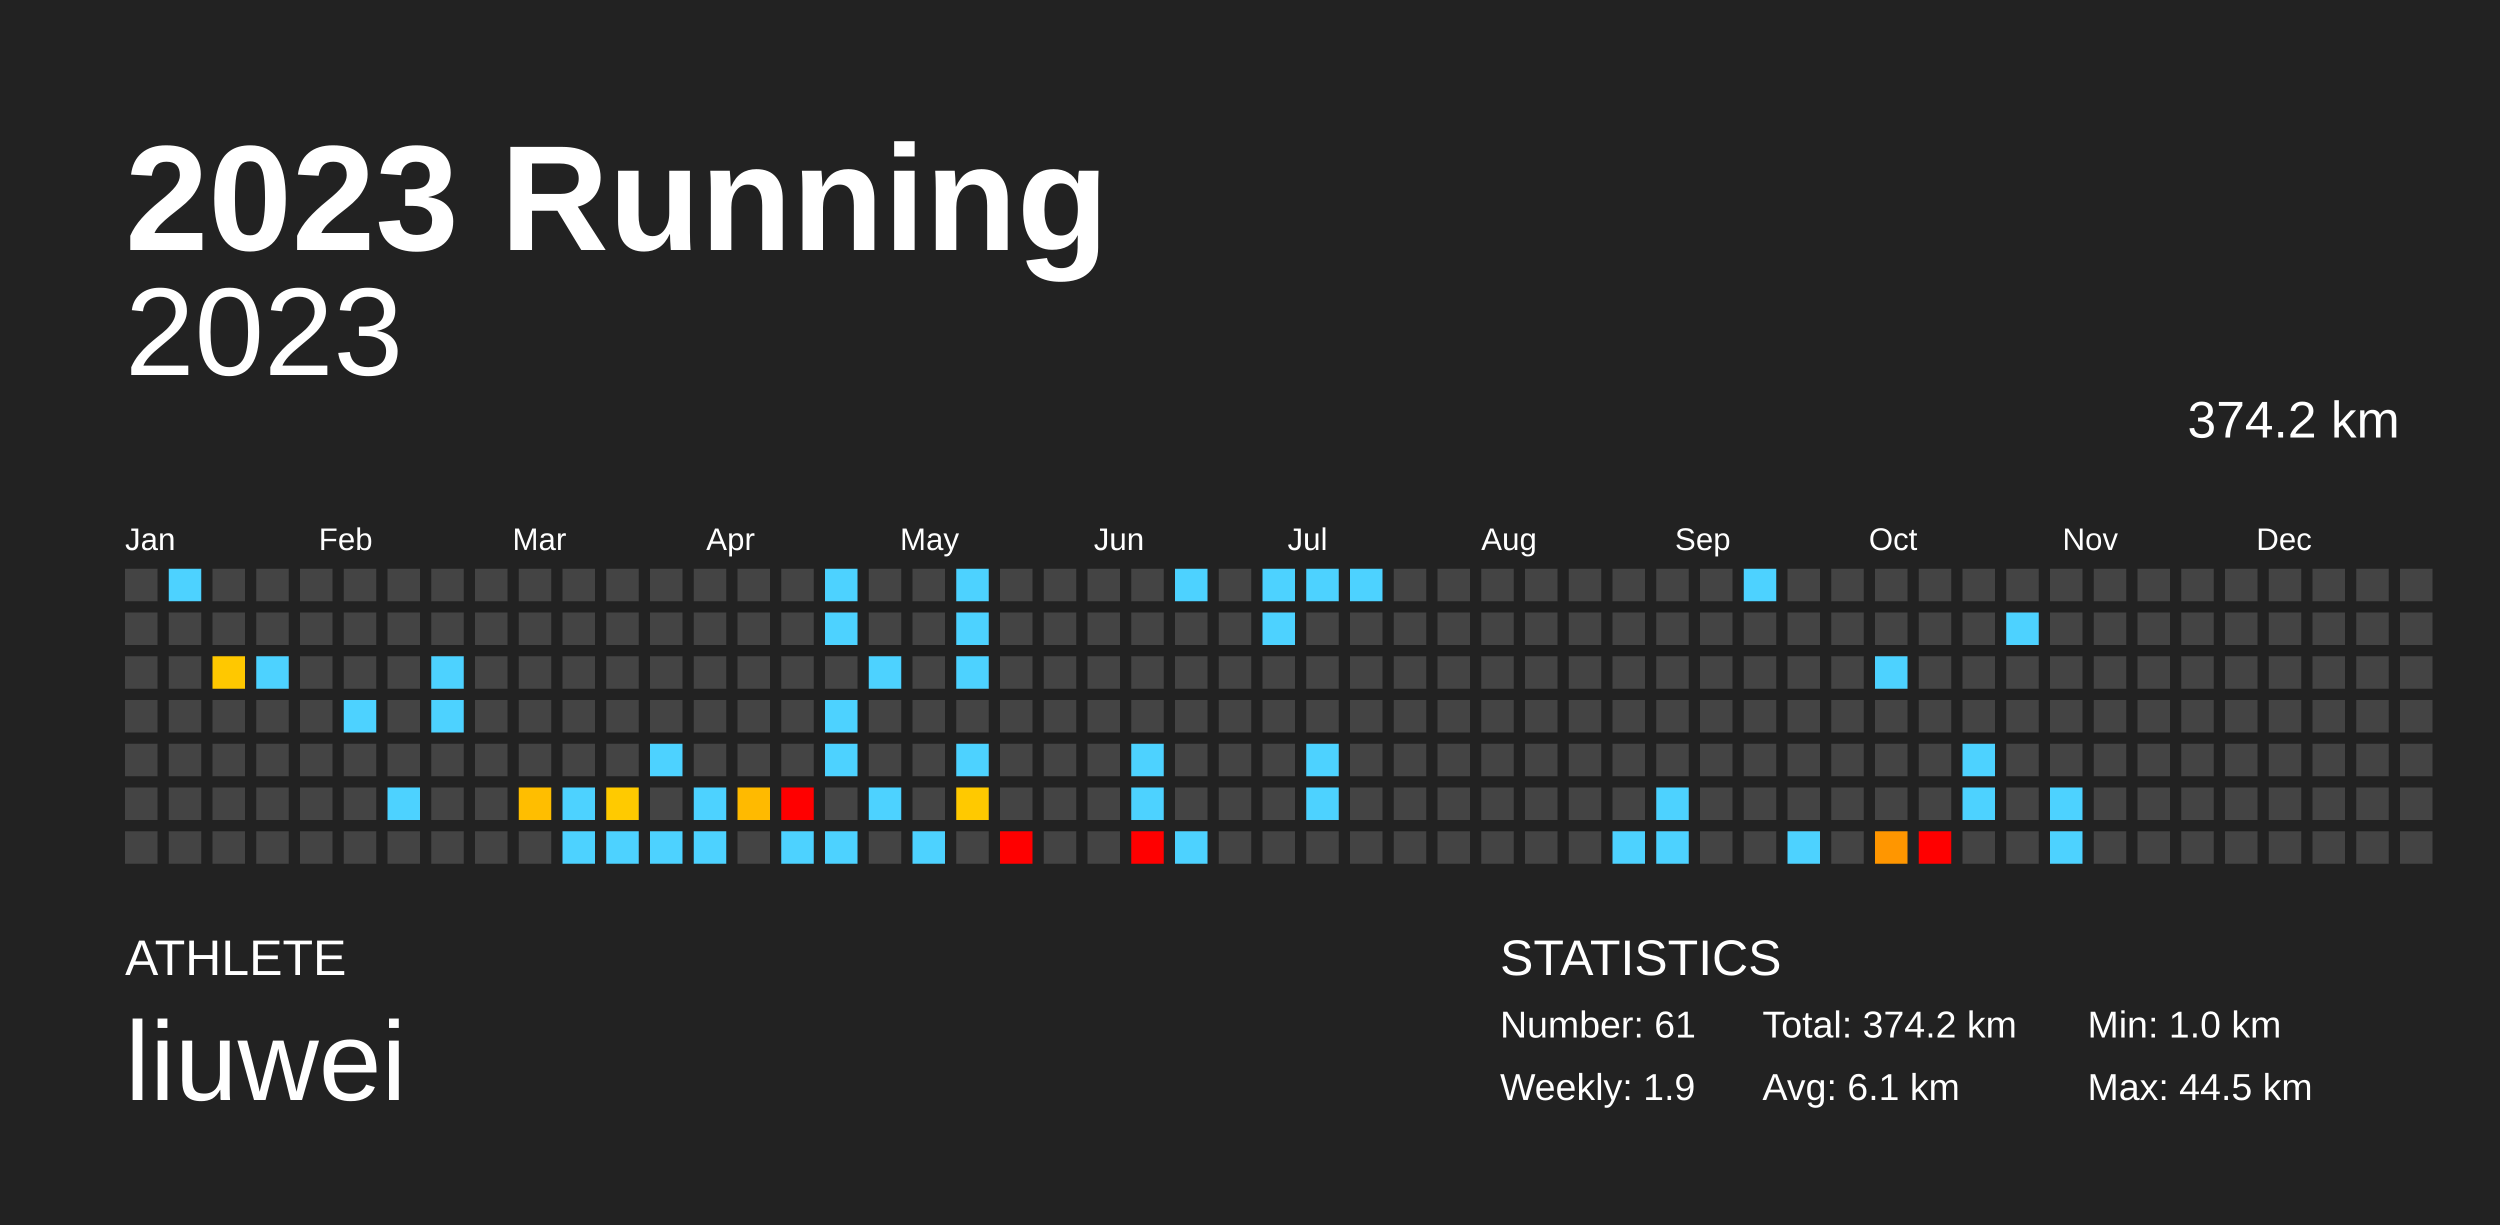
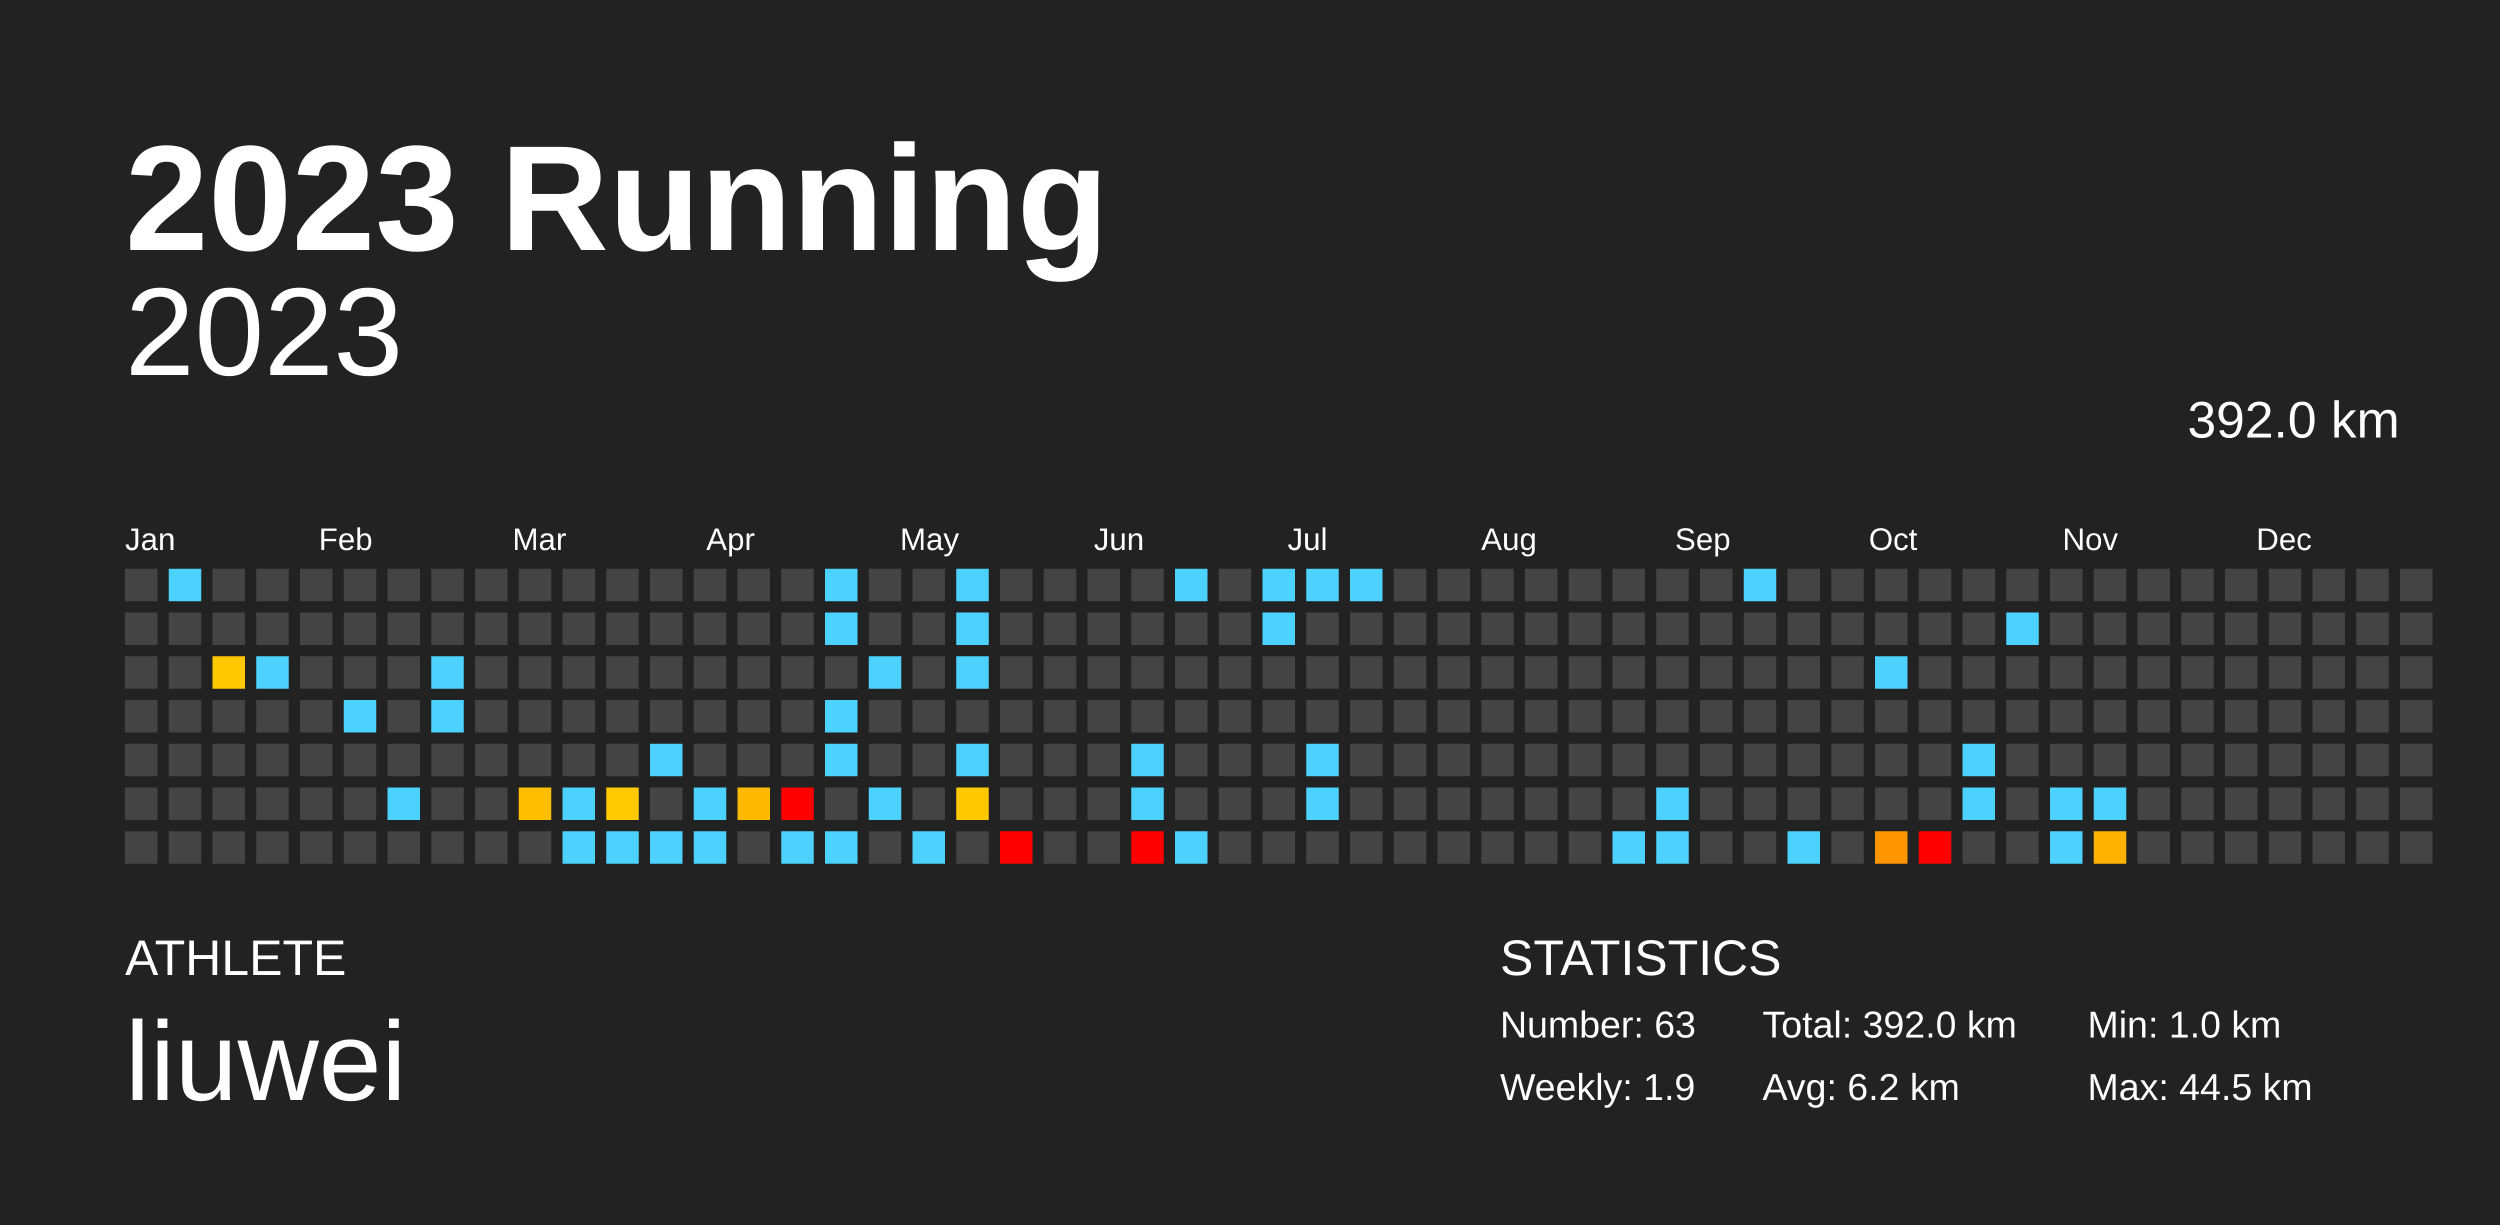
<svg xmlns="http://www.w3.org/2000/svg" baseProfile="full" height="98mm" version="1.1" viewBox="0,0,200,98" width="200mm">
  <defs />
  <rect fill="#222222" height="98" width="200" x="0" y="0" />
  <text fill="#FFFFFF" style="font-size:12px; font-family:Arial; font-weight:bold;" x="10" y="20">2023 Running</text>
  <text fill="#FFFFFF" style="font-size:4px; font-family:Arial" x="10" y="78">ATHLETE</text>
  <text fill="#FFFFFF" style="font-size:9px; font-family:Arial" x="10" y="88">liuwei</text>
  <text fill="#FFFFFF" style="font-size:4px; font-family:Arial" x="120" y="78">STATISTICS</text>
-   <text fill="#FFFFFF" style="font-size:3px; font-family:Arial" x="120" y="83">Number: 61</text>
+   <text fill="#FFFFFF" style="font-size:3px; font-family:Arial" x="120" y="83">Number: 63</text>
  <text fill="#FFFFFF" style="font-size:3px; font-family:Arial" x="120" y="88">Weekly: 1.9</text>
-   <text fill="#FFFFFF" style="font-size:3px; font-family:Arial" x="141" y="83">Total: 374.2 km</text>
-   <text fill="#FFFFFF" style="font-size:3px; font-family:Arial" x="141" y="88">Avg: 6.1 km</text>
+   <text fill="#FFFFFF" style="font-size:3px; font-family:Arial" x="141" y="83">Total: 392.0 km</text>
+   <text fill="#FFFFFF" style="font-size:3px; font-family:Arial" x="141" y="88">Avg: 6.2 km</text>
  <text fill="#FFFFFF" style="font-size:3px; font-family:Arial" x="167" y="83">Min: 1.0 km</text>
  <text fill="#FFFFFF" style="font-size:3px; font-family:Arial" x="167" y="88">Max: 44.5 km</text>
  <text alignment-baseline="hanging" fill="#FFFFFF" style="font-size:10.0px; font-family:Arial;" x="10" y="30">2023</text>
-   <text alignment-baseline="hanging" fill="#FFFFFF" style="font-size:4.125px; font-family:Arial;" x="175" y="35">374.2 km</text>
+   <text alignment-baseline="hanging" fill="#FFFFFF" style="font-size:4.125px; font-family:Arial;" x="175" y="35">392.0 km</text>
  <text fill="#FFFFFF" style="font-size:2.5px; font-family:Arial" x="10.0" y="44">Jan</text>
  <text fill="#FFFFFF" style="font-size:2.5px; font-family:Arial" x="25.5" y="44">Feb</text>
  <text fill="#FFFFFF" style="font-size:2.5px; font-family:Arial" x="41.0" y="44">Mar</text>
  <text fill="#FFFFFF" style="font-size:2.5px; font-family:Arial" x="56.5" y="44">Apr</text>
  <text fill="#FFFFFF" style="font-size:2.5px; font-family:Arial" x="72.0" y="44">May</text>
  <text fill="#FFFFFF" style="font-size:2.5px; font-family:Arial" x="87.5" y="44">Jun</text>
  <text fill="#FFFFFF" style="font-size:2.5px; font-family:Arial" x="103.0" y="44">Jul</text>
  <text fill="#FFFFFF" style="font-size:2.5px; font-family:Arial" x="118.5" y="44">Aug</text>
  <text fill="#FFFFFF" style="font-size:2.5px; font-family:Arial" x="134.0" y="44">Sep</text>
  <text fill="#FFFFFF" style="font-size:2.5px; font-family:Arial" x="149.5" y="44">Oct</text>
  <text fill="#FFFFFF" style="font-size:2.5px; font-family:Arial" x="165.0" y="44">Nov</text>
  <text fill="#FFFFFF" style="font-size:2.5px; font-family:Arial" x="180.5" y="44">Dec</text>
  <rect fill="#444444" height="2.6" width="2.6" x="10.0" y="45.5" />
  <rect fill="#444444" height="2.6" width="2.6" x="10.0" y="49.0" />
  <rect fill="#444444" height="2.6" width="2.6" x="10.0" y="52.5" />
  <rect fill="#444444" height="2.6" width="2.6" x="10.0" y="56.0" />
  <rect fill="#444444" height="2.6" width="2.6" x="10.0" y="59.5" />
  <rect fill="#444444" height="2.6" width="2.6" x="10.0" y="63.0" />
  <rect fill="#444444" height="2.6" width="2.6" x="10.0" y="66.5" />
  <rect fill="#4dd2ff" height="2.6" width="2.6" x="13.5" y="45.5" />
  <rect fill="#444444" height="2.6" width="2.6" x="13.5" y="49.0" />
  <rect fill="#444444" height="2.6" width="2.6" x="13.5" y="52.5" />
  <rect fill="#444444" height="2.6" width="2.6" x="13.5" y="56.0" />
  <rect fill="#444444" height="2.6" width="2.6" x="13.5" y="59.5" />
  <rect fill="#444444" height="2.6" width="2.6" x="13.5" y="63.0" />
  <rect fill="#444444" height="2.6" width="2.6" x="13.5" y="66.5" />
  <rect fill="#444444" height="2.6" width="2.6" x="17.0" y="45.5" />
  <rect fill="#444444" height="2.6" width="2.6" x="17.0" y="49.0" />
  <rect fill="#ffc800" height="2.6" width="2.6" x="17.0" y="52.5" />
  <rect fill="#444444" height="2.6" width="2.6" x="17.0" y="56.0" />
  <rect fill="#444444" height="2.6" width="2.6" x="17.0" y="59.5" />
  <rect fill="#444444" height="2.6" width="2.6" x="17.0" y="63.0" />
  <rect fill="#444444" height="2.6" width="2.6" x="17.0" y="66.5" />
  <rect fill="#444444" height="2.6" width="2.6" x="20.5" y="45.5" />
  <rect fill="#444444" height="2.6" width="2.6" x="20.5" y="49.0" />
  <rect fill="#4dd2ff" height="2.6" width="2.6" x="20.5" y="52.5" />
  <rect fill="#444444" height="2.6" width="2.6" x="20.5" y="56.0" />
  <rect fill="#444444" height="2.6" width="2.6" x="20.5" y="59.5" />
  <rect fill="#444444" height="2.6" width="2.6" x="20.5" y="63.0" />
  <rect fill="#444444" height="2.6" width="2.6" x="20.5" y="66.5" />
  <rect fill="#444444" height="2.6" width="2.6" x="24.0" y="45.5" />
  <rect fill="#444444" height="2.6" width="2.6" x="24.0" y="49.0" />
  <rect fill="#444444" height="2.6" width="2.6" x="24.0" y="52.5" />
  <rect fill="#444444" height="2.6" width="2.6" x="24.0" y="56.0" />
  <rect fill="#444444" height="2.6" width="2.6" x="24.0" y="59.5" />
  <rect fill="#444444" height="2.6" width="2.6" x="24.0" y="63.0" />
  <rect fill="#444444" height="2.6" width="2.6" x="24.0" y="66.5" />
  <rect fill="#444444" height="2.6" width="2.6" x="27.5" y="45.5" />
  <rect fill="#444444" height="2.6" width="2.6" x="27.5" y="49.0" />
  <rect fill="#444444" height="2.6" width="2.6" x="27.5" y="52.5" />
  <rect fill="#4dd2ff" height="2.6" width="2.6" x="27.5" y="56.0" />
  <rect fill="#444444" height="2.6" width="2.6" x="27.5" y="59.5" />
  <rect fill="#444444" height="2.6" width="2.6" x="27.5" y="63.0" />
  <rect fill="#444444" height="2.6" width="2.6" x="27.5" y="66.5" />
  <rect fill="#444444" height="2.6" width="2.6" x="31.0" y="45.5" />
  <rect fill="#444444" height="2.6" width="2.6" x="31.0" y="49.0" />
  <rect fill="#444444" height="2.6" width="2.6" x="31.0" y="52.5" />
  <rect fill="#444444" height="2.6" width="2.6" x="31.0" y="56.0" />
  <rect fill="#444444" height="2.6" width="2.6" x="31.0" y="59.5" />
  <rect fill="#4dd2ff" height="2.6" width="2.6" x="31.0" y="63.0" />
  <rect fill="#444444" height="2.6" width="2.6" x="31.0" y="66.5" />
  <rect fill="#444444" height="2.6" width="2.6" x="34.5" y="45.5" />
  <rect fill="#444444" height="2.6" width="2.6" x="34.5" y="49.0" />
  <rect fill="#4dd2ff" height="2.6" width="2.6" x="34.5" y="52.5" />
  <rect fill="#4dd2ff" height="2.6" width="2.6" x="34.5" y="56.0" />
  <rect fill="#444444" height="2.6" width="2.6" x="34.5" y="59.5" />
  <rect fill="#444444" height="2.6" width="2.6" x="34.5" y="63.0" />
  <rect fill="#444444" height="2.6" width="2.6" x="34.5" y="66.5" />
  <rect fill="#444444" height="2.6" width="2.6" x="38.0" y="45.5" />
  <rect fill="#444444" height="2.6" width="2.6" x="38.0" y="49.0" />
  <rect fill="#444444" height="2.6" width="2.6" x="38.0" y="52.5" />
  <rect fill="#444444" height="2.6" width="2.6" x="38.0" y="56.0" />
  <rect fill="#444444" height="2.6" width="2.6" x="38.0" y="59.5" />
  <rect fill="#444444" height="2.6" width="2.6" x="38.0" y="63.0" />
  <rect fill="#444444" height="2.6" width="2.6" x="38.0" y="66.5" />
  <rect fill="#444444" height="2.6" width="2.6" x="41.5" y="45.5" />
  <rect fill="#444444" height="2.6" width="2.6" x="41.5" y="49.0" />
  <rect fill="#444444" height="2.6" width="2.6" x="41.5" y="52.5" />
  <rect fill="#444444" height="2.6" width="2.6" x="41.5" y="56.0" />
  <rect fill="#444444" height="2.6" width="2.6" x="41.5" y="59.5" />
  <rect fill="#ffbe00" height="2.6" width="2.6" x="41.5" y="63.0" />
  <rect fill="#444444" height="2.6" width="2.6" x="41.5" y="66.5" />
  <rect fill="#444444" height="2.6" width="2.6" x="45.0" y="45.5" />
  <rect fill="#444444" height="2.6" width="2.6" x="45.0" y="49.0" />
  <rect fill="#444444" height="2.6" width="2.6" x="45.0" y="52.5" />
  <rect fill="#444444" height="2.6" width="2.6" x="45.0" y="56.0" />
  <rect fill="#444444" height="2.6" width="2.6" x="45.0" y="59.5" />
  <rect fill="#4dd2ff" height="2.6" width="2.6" x="45.0" y="63.0" />
  <rect fill="#4dd2ff" height="2.6" width="2.6" x="45.0" y="66.5" />
  <rect fill="#444444" height="2.6" width="2.6" x="48.5" y="45.5" />
  <rect fill="#444444" height="2.6" width="2.6" x="48.5" y="49.0" />
  <rect fill="#444444" height="2.6" width="2.6" x="48.5" y="52.5" />
  <rect fill="#444444" height="2.6" width="2.6" x="48.5" y="56.0" />
  <rect fill="#444444" height="2.6" width="2.6" x="48.5" y="59.5" />
  <rect fill="#ffca00" height="2.6" width="2.6" x="48.5" y="63.0" />
  <rect fill="#4dd2ff" height="2.6" width="2.6" x="48.5" y="66.5" />
  <rect fill="#444444" height="2.6" width="2.6" x="52.0" y="45.5" />
  <rect fill="#444444" height="2.6" width="2.6" x="52.0" y="49.0" />
  <rect fill="#444444" height="2.6" width="2.6" x="52.0" y="52.5" />
  <rect fill="#444444" height="2.6" width="2.6" x="52.0" y="56.0" />
  <rect fill="#4dd2ff" height="2.6" width="2.6" x="52.0" y="59.5" />
  <rect fill="#444444" height="2.6" width="2.6" x="52.0" y="63.0" />
  <rect fill="#4dd2ff" height="2.6" width="2.6" x="52.0" y="66.5" />
  <rect fill="#444444" height="2.6" width="2.6" x="55.5" y="45.5" />
  <rect fill="#444444" height="2.6" width="2.6" x="55.5" y="49.0" />
  <rect fill="#444444" height="2.6" width="2.6" x="55.5" y="52.5" />
  <rect fill="#444444" height="2.6" width="2.6" x="55.5" y="56.0" />
  <rect fill="#444444" height="2.6" width="2.6" x="55.5" y="59.5" />
  <rect fill="#4dd2ff" height="2.6" width="2.6" x="55.5" y="63.0" />
  <rect fill="#4dd2ff" height="2.6" width="2.6" x="55.5" y="66.5" />
  <rect fill="#444444" height="2.6" width="2.6" x="59.0" y="45.5" />
  <rect fill="#444444" height="2.6" width="2.6" x="59.0" y="49.0" />
  <rect fill="#444444" height="2.6" width="2.6" x="59.0" y="52.5" />
  <rect fill="#444444" height="2.6" width="2.6" x="59.0" y="56.0" />
  <rect fill="#444444" height="2.6" width="2.6" x="59.0" y="59.5" />
  <rect fill="#ffba00" height="2.6" width="2.6" x="59.0" y="63.0" />
  <rect fill="#444444" height="2.6" width="2.6" x="59.0" y="66.5" />
  <rect fill="#444444" height="2.6" width="2.6" x="62.5" y="45.5" />
  <rect fill="#444444" height="2.6" width="2.6" x="62.5" y="49.0" />
  <rect fill="#444444" height="2.6" width="2.6" x="62.5" y="52.5" />
  <rect fill="#444444" height="2.6" width="2.6" x="62.5" y="56.0" />
  <rect fill="#444444" height="2.6" width="2.6" x="62.5" y="59.5" />
  <rect fill="red" height="2.6" width="2.6" x="62.5" y="63.0" />
  <rect fill="#4dd2ff" height="2.6" width="2.6" x="62.5" y="66.5" />
  <rect fill="#4dd2ff" height="2.6" width="2.6" x="66.0" y="45.5" />
  <rect fill="#4dd2ff" height="2.6" width="2.6" x="66.0" y="49.0" />
  <rect fill="#444444" height="2.6" width="2.6" x="66.0" y="52.5" />
  <rect fill="#4dd2ff" height="2.6" width="2.6" x="66.0" y="56.0" />
  <rect fill="#4dd2ff" height="2.6" width="2.6" x="66.0" y="59.5" />
  <rect fill="#444444" height="2.6" width="2.6" x="66.0" y="63.0" />
  <rect fill="#4dd2ff" height="2.6" width="2.6" x="66.0" y="66.5" />
  <rect fill="#444444" height="2.6" width="2.6" x="69.5" y="45.5" />
  <rect fill="#444444" height="2.6" width="2.6" x="69.5" y="49.0" />
  <rect fill="#4dd2ff" height="2.6" width="2.6" x="69.5" y="52.5" />
  <rect fill="#444444" height="2.6" width="2.6" x="69.5" y="56.0" />
  <rect fill="#444444" height="2.6" width="2.6" x="69.5" y="59.5" />
  <rect fill="#4dd2ff" height="2.6" width="2.6" x="69.5" y="63.0" />
  <rect fill="#444444" height="2.6" width="2.6" x="69.5" y="66.5" />
  <rect fill="#444444" height="2.6" width="2.6" x="73.0" y="45.5" />
  <rect fill="#444444" height="2.6" width="2.6" x="73.0" y="49.0" />
  <rect fill="#444444" height="2.6" width="2.6" x="73.0" y="52.5" />
  <rect fill="#444444" height="2.6" width="2.6" x="73.0" y="56.0" />
  <rect fill="#444444" height="2.6" width="2.6" x="73.0" y="59.5" />
  <rect fill="#444444" height="2.6" width="2.6" x="73.0" y="63.0" />
  <rect fill="#4dd2ff" height="2.6" width="2.6" x="73.0" y="66.5" />
  <rect fill="#4dd2ff" height="2.6" width="2.6" x="76.5" y="45.5" />
  <rect fill="#4dd2ff" height="2.6" width="2.6" x="76.5" y="49.0" />
  <rect fill="#4dd2ff" height="2.6" width="2.6" x="76.5" y="52.5" />
  <rect fill="#444444" height="2.6" width="2.6" x="76.5" y="56.0" />
  <rect fill="#4dd2ff" height="2.6" width="2.6" x="76.5" y="59.5" />
  <rect fill="#ffc900" height="2.6" width="2.6" x="76.5" y="63.0" />
  <rect fill="#444444" height="2.6" width="2.6" x="76.5" y="66.5" />
  <rect fill="#444444" height="2.6" width="2.6" x="80.0" y="45.5" />
  <rect fill="#444444" height="2.6" width="2.6" x="80.0" y="49.0" />
  <rect fill="#444444" height="2.6" width="2.6" x="80.0" y="52.5" />
  <rect fill="#444444" height="2.6" width="2.6" x="80.0" y="56.0" />
  <rect fill="#444444" height="2.6" width="2.6" x="80.0" y="59.5" />
  <rect fill="#444444" height="2.6" width="2.6" x="80.0" y="63.0" />
  <rect fill="red" height="2.6" width="2.6" x="80.0" y="66.5" />
  <rect fill="#444444" height="2.6" width="2.6" x="83.5" y="45.5" />
  <rect fill="#444444" height="2.6" width="2.6" x="83.5" y="49.0" />
  <rect fill="#444444" height="2.6" width="2.6" x="83.5" y="52.5" />
  <rect fill="#444444" height="2.6" width="2.6" x="83.5" y="56.0" />
  <rect fill="#444444" height="2.6" width="2.6" x="83.5" y="59.5" />
  <rect fill="#444444" height="2.6" width="2.6" x="83.5" y="63.0" />
  <rect fill="#444444" height="2.6" width="2.6" x="83.5" y="66.5" />
  <rect fill="#444444" height="2.6" width="2.6" x="87.0" y="45.5" />
  <rect fill="#444444" height="2.6" width="2.6" x="87.0" y="49.0" />
  <rect fill="#444444" height="2.6" width="2.6" x="87.0" y="52.5" />
  <rect fill="#444444" height="2.6" width="2.6" x="87.0" y="56.0" />
  <rect fill="#444444" height="2.6" width="2.6" x="87.0" y="59.5" />
  <rect fill="#444444" height="2.6" width="2.6" x="87.0" y="63.0" />
  <rect fill="#444444" height="2.6" width="2.6" x="87.0" y="66.5" />
  <rect fill="#444444" height="2.6" width="2.6" x="90.5" y="45.5" />
  <rect fill="#444444" height="2.6" width="2.6" x="90.5" y="49.0" />
  <rect fill="#444444" height="2.6" width="2.6" x="90.5" y="52.5" />
  <rect fill="#444444" height="2.6" width="2.6" x="90.5" y="56.0" />
  <rect fill="#4dd2ff" height="2.6" width="2.6" x="90.5" y="59.5" />
  <rect fill="#4dd2ff" height="2.6" width="2.6" x="90.5" y="63.0" />
  <rect fill="red" height="2.6" width="2.6" x="90.5" y="66.5" />
  <rect fill="#4dd2ff" height="2.6" width="2.6" x="94.0" y="45.5" />
  <rect fill="#444444" height="2.6" width="2.6" x="94.0" y="49.0" />
  <rect fill="#444444" height="2.6" width="2.6" x="94.0" y="52.5" />
  <rect fill="#444444" height="2.6" width="2.6" x="94.0" y="56.0" />
  <rect fill="#444444" height="2.6" width="2.6" x="94.0" y="59.5" />
  <rect fill="#444444" height="2.6" width="2.6" x="94.0" y="63.0" />
  <rect fill="#4dd2ff" height="2.6" width="2.6" x="94.0" y="66.5" />
  <rect fill="#444444" height="2.6" width="2.6" x="97.5" y="45.5" />
  <rect fill="#444444" height="2.6" width="2.6" x="97.5" y="49.0" />
  <rect fill="#444444" height="2.6" width="2.6" x="97.5" y="52.5" />
  <rect fill="#444444" height="2.6" width="2.6" x="97.5" y="56.0" />
  <rect fill="#444444" height="2.6" width="2.6" x="97.5" y="59.5" />
  <rect fill="#444444" height="2.6" width="2.6" x="97.5" y="63.0" />
  <rect fill="#444444" height="2.6" width="2.6" x="97.5" y="66.5" />
  <rect fill="#4dd2ff" height="2.6" width="2.6" x="101.0" y="45.5" />
  <rect fill="#4dd2ff" height="2.6" width="2.6" x="101.0" y="49.0" />
  <rect fill="#444444" height="2.6" width="2.6" x="101.0" y="52.5" />
  <rect fill="#444444" height="2.6" width="2.6" x="101.0" y="56.0" />
  <rect fill="#444444" height="2.6" width="2.6" x="101.0" y="59.5" />
  <rect fill="#444444" height="2.6" width="2.6" x="101.0" y="63.0" />
  <rect fill="#444444" height="2.6" width="2.6" x="101.0" y="66.5" />
  <rect fill="#4dd2ff" height="2.6" width="2.6" x="104.5" y="45.5" />
  <rect fill="#444444" height="2.6" width="2.6" x="104.5" y="49.0" />
  <rect fill="#444444" height="2.6" width="2.6" x="104.5" y="52.5" />
  <rect fill="#444444" height="2.6" width="2.6" x="104.5" y="56.0" />
  <rect fill="#4dd2ff" height="2.6" width="2.6" x="104.5" y="59.5" />
  <rect fill="#4dd2ff" height="2.6" width="2.6" x="104.5" y="63.0" />
  <rect fill="#444444" height="2.6" width="2.6" x="104.5" y="66.5" />
  <rect fill="#4dd2ff" height="2.6" width="2.6" x="108.0" y="45.5" />
  <rect fill="#444444" height="2.6" width="2.6" x="108.0" y="49.0" />
  <rect fill="#444444" height="2.6" width="2.6" x="108.0" y="52.5" />
  <rect fill="#444444" height="2.6" width="2.6" x="108.0" y="56.0" />
  <rect fill="#444444" height="2.6" width="2.6" x="108.0" y="59.5" />
  <rect fill="#444444" height="2.6" width="2.6" x="108.0" y="63.0" />
  <rect fill="#444444" height="2.6" width="2.6" x="108.0" y="66.5" />
  <rect fill="#444444" height="2.6" width="2.6" x="111.5" y="45.5" />
  <rect fill="#444444" height="2.6" width="2.6" x="111.5" y="49.0" />
  <rect fill="#444444" height="2.6" width="2.6" x="111.5" y="52.5" />
  <rect fill="#444444" height="2.6" width="2.6" x="111.5" y="56.0" />
  <rect fill="#444444" height="2.6" width="2.6" x="111.5" y="59.5" />
  <rect fill="#444444" height="2.6" width="2.6" x="111.5" y="63.0" />
  <rect fill="#444444" height="2.6" width="2.6" x="111.5" y="66.5" />
  <rect fill="#444444" height="2.6" width="2.6" x="115.0" y="45.5" />
  <rect fill="#444444" height="2.6" width="2.6" x="115.0" y="49.0" />
  <rect fill="#444444" height="2.6" width="2.6" x="115.0" y="52.5" />
  <rect fill="#444444" height="2.6" width="2.6" x="115.0" y="56.0" />
  <rect fill="#444444" height="2.6" width="2.6" x="115.0" y="59.5" />
  <rect fill="#444444" height="2.6" width="2.6" x="115.0" y="63.0" />
  <rect fill="#444444" height="2.6" width="2.6" x="115.0" y="66.5" />
  <rect fill="#444444" height="2.6" width="2.6" x="118.5" y="45.5" />
  <rect fill="#444444" height="2.6" width="2.6" x="118.5" y="49.0" />
  <rect fill="#444444" height="2.6" width="2.6" x="118.5" y="52.5" />
  <rect fill="#444444" height="2.6" width="2.6" x="118.5" y="56.0" />
  <rect fill="#444444" height="2.6" width="2.6" x="118.5" y="59.5" />
  <rect fill="#444444" height="2.6" width="2.6" x="118.5" y="63.0" />
  <rect fill="#444444" height="2.6" width="2.6" x="118.5" y="66.5" />
  <rect fill="#444444" height="2.6" width="2.6" x="122.0" y="45.5" />
  <rect fill="#444444" height="2.6" width="2.6" x="122.0" y="49.0" />
  <rect fill="#444444" height="2.6" width="2.6" x="122.0" y="52.5" />
  <rect fill="#444444" height="2.6" width="2.6" x="122.0" y="56.0" />
  <rect fill="#444444" height="2.6" width="2.6" x="122.0" y="59.5" />
  <rect fill="#444444" height="2.6" width="2.6" x="122.0" y="63.0" />
  <rect fill="#444444" height="2.6" width="2.6" x="122.0" y="66.5" />
  <rect fill="#444444" height="2.6" width="2.6" x="125.5" y="45.5" />
  <rect fill="#444444" height="2.6" width="2.6" x="125.5" y="49.0" />
  <rect fill="#444444" height="2.6" width="2.6" x="125.5" y="52.5" />
  <rect fill="#444444" height="2.6" width="2.6" x="125.5" y="56.0" />
  <rect fill="#444444" height="2.6" width="2.6" x="125.5" y="59.5" />
  <rect fill="#444444" height="2.6" width="2.6" x="125.5" y="63.0" />
  <rect fill="#444444" height="2.6" width="2.6" x="125.5" y="66.5" />
  <rect fill="#444444" height="2.6" width="2.6" x="129.0" y="45.5" />
  <rect fill="#444444" height="2.6" width="2.6" x="129.0" y="49.0" />
  <rect fill="#444444" height="2.6" width="2.6" x="129.0" y="52.5" />
  <rect fill="#444444" height="2.6" width="2.6" x="129.0" y="56.0" />
  <rect fill="#444444" height="2.6" width="2.6" x="129.0" y="59.5" />
  <rect fill="#444444" height="2.6" width="2.6" x="129.0" y="63.0" />
  <rect fill="#4dd2ff" height="2.6" width="2.6" x="129.0" y="66.5" />
  <rect fill="#444444" height="2.6" width="2.6" x="132.5" y="45.5" />
  <rect fill="#444444" height="2.6" width="2.6" x="132.5" y="49.0" />
  <rect fill="#444444" height="2.6" width="2.6" x="132.5" y="52.5" />
  <rect fill="#444444" height="2.6" width="2.6" x="132.5" y="56.0" />
  <rect fill="#444444" height="2.6" width="2.6" x="132.5" y="59.5" />
  <rect fill="#4dd2ff" height="2.6" width="2.6" x="132.5" y="63.0" />
  <rect fill="#4dd2ff" height="2.6" width="2.6" x="132.5" y="66.5" />
  <rect fill="#444444" height="2.6" width="2.6" x="136.0" y="45.5" />
  <rect fill="#444444" height="2.6" width="2.6" x="136.0" y="49.0" />
  <rect fill="#444444" height="2.6" width="2.6" x="136.0" y="52.5" />
  <rect fill="#444444" height="2.6" width="2.6" x="136.0" y="56.0" />
  <rect fill="#444444" height="2.6" width="2.6" x="136.0" y="59.5" />
  <rect fill="#444444" height="2.6" width="2.6" x="136.0" y="63.0" />
  <rect fill="#444444" height="2.6" width="2.6" x="136.0" y="66.5" />
  <rect fill="#4dd2ff" height="2.6" width="2.6" x="139.5" y="45.5" />
  <rect fill="#444444" height="2.6" width="2.6" x="139.5" y="49.0" />
  <rect fill="#444444" height="2.6" width="2.6" x="139.5" y="52.5" />
  <rect fill="#444444" height="2.6" width="2.6" x="139.5" y="56.0" />
  <rect fill="#444444" height="2.6" width="2.6" x="139.5" y="59.5" />
  <rect fill="#444444" height="2.6" width="2.6" x="139.5" y="63.0" />
  <rect fill="#444444" height="2.6" width="2.6" x="139.5" y="66.5" />
  <rect fill="#444444" height="2.6" width="2.6" x="143.0" y="45.5" />
  <rect fill="#444444" height="2.6" width="2.6" x="143.0" y="49.0" />
  <rect fill="#444444" height="2.6" width="2.6" x="143.0" y="52.5" />
  <rect fill="#444444" height="2.6" width="2.6" x="143.0" y="56.0" />
  <rect fill="#444444" height="2.6" width="2.6" x="143.0" y="59.5" />
  <rect fill="#444444" height="2.6" width="2.6" x="143.0" y="63.0" />
  <rect fill="#4dd2ff" height="2.6" width="2.6" x="143.0" y="66.5" />
  <rect fill="#444444" height="2.6" width="2.6" x="146.5" y="45.5" />
  <rect fill="#444444" height="2.6" width="2.6" x="146.5" y="49.0" />
  <rect fill="#444444" height="2.6" width="2.6" x="146.5" y="52.5" />
  <rect fill="#444444" height="2.6" width="2.6" x="146.5" y="56.0" />
  <rect fill="#444444" height="2.6" width="2.6" x="146.5" y="59.5" />
  <rect fill="#444444" height="2.6" width="2.6" x="146.5" y="63.0" />
  <rect fill="#444444" height="2.6" width="2.6" x="146.5" y="66.5" />
  <rect fill="#444444" height="2.6" width="2.6" x="150.0" y="45.5" />
  <rect fill="#444444" height="2.6" width="2.6" x="150.0" y="49.0" />
  <rect fill="#4dd2ff" height="2.6" width="2.6" x="150.0" y="52.5" />
  <rect fill="#444444" height="2.6" width="2.6" x="150.0" y="56.0" />
  <rect fill="#444444" height="2.6" width="2.6" x="150.0" y="59.5" />
  <rect fill="#444444" height="2.6" width="2.6" x="150.0" y="63.0" />
  <rect fill="#ff9600" height="2.6" width="2.6" x="150.0" y="66.5" />
  <rect fill="#444444" height="2.6" width="2.6" x="153.5" y="45.5" />
  <rect fill="#444444" height="2.6" width="2.6" x="153.5" y="49.0" />
  <rect fill="#444444" height="2.6" width="2.6" x="153.5" y="52.5" />
  <rect fill="#444444" height="2.6" width="2.6" x="153.5" y="56.0" />
  <rect fill="#444444" height="2.6" width="2.6" x="153.5" y="59.5" />
  <rect fill="#444444" height="2.6" width="2.6" x="153.5" y="63.0" />
  <rect fill="red" height="2.6" width="2.6" x="153.5" y="66.5" />
  <rect fill="#444444" height="2.6" width="2.6" x="157.0" y="45.5" />
  <rect fill="#444444" height="2.6" width="2.6" x="157.0" y="49.0" />
  <rect fill="#444444" height="2.6" width="2.6" x="157.0" y="52.5" />
  <rect fill="#444444" height="2.6" width="2.6" x="157.0" y="56.0" />
  <rect fill="#4dd2ff" height="2.6" width="2.6" x="157.0" y="59.5" />
  <rect fill="#4dd2ff" height="2.6" width="2.6" x="157.0" y="63.0" />
  <rect fill="#444444" height="2.6" width="2.6" x="157.0" y="66.5" />
  <rect fill="#444444" height="2.6" width="2.6" x="160.5" y="45.5" />
  <rect fill="#4dd2ff" height="2.6" width="2.6" x="160.5" y="49.0" />
  <rect fill="#444444" height="2.6" width="2.6" x="160.5" y="52.5" />
  <rect fill="#444444" height="2.6" width="2.6" x="160.5" y="56.0" />
  <rect fill="#444444" height="2.6" width="2.6" x="160.5" y="59.5" />
  <rect fill="#444444" height="2.6" width="2.6" x="160.5" y="63.0" />
  <rect fill="#444444" height="2.6" width="2.6" x="160.5" y="66.5" />
  <rect fill="#444444" height="2.6" width="2.6" x="164.0" y="45.5" />
  <rect fill="#444444" height="2.6" width="2.6" x="164.0" y="49.0" />
  <rect fill="#444444" height="2.6" width="2.6" x="164.0" y="52.5" />
  <rect fill="#444444" height="2.6" width="2.6" x="164.0" y="56.0" />
  <rect fill="#444444" height="2.6" width="2.6" x="164.0" y="59.5" />
  <rect fill="#4dd2ff" height="2.6" width="2.6" x="164.0" y="63.0" />
  <rect fill="#4dd2ff" height="2.6" width="2.6" x="164.0" y="66.5" />
  <rect fill="#444444" height="2.6" width="2.6" x="167.5" y="45.5" />
  <rect fill="#444444" height="2.6" width="2.6" x="167.5" y="49.0" />
  <rect fill="#444444" height="2.6" width="2.6" x="167.5" y="52.5" />
  <rect fill="#444444" height="2.6" width="2.6" x="167.5" y="56.0" />
  <rect fill="#444444" height="2.6" width="2.6" x="167.5" y="59.5" />
-   <rect fill="#444444" height="2.6" width="2.6" x="167.5" y="63.0" />
-   <rect fill="#444444" height="2.6" width="2.6" x="167.5" y="66.5" />
+   <rect fill="#4dd2ff" height="2.6" width="2.6" x="167.5" y="63.0" />
+   <rect fill="#ffb200" height="2.6" width="2.6" x="167.5" y="66.5" />
  <rect fill="#444444" height="2.6" width="2.6" x="171.0" y="45.5" />
  <rect fill="#444444" height="2.6" width="2.6" x="171.0" y="49.0" />
  <rect fill="#444444" height="2.6" width="2.6" x="171.0" y="52.5" />
  <rect fill="#444444" height="2.6" width="2.6" x="171.0" y="56.0" />
  <rect fill="#444444" height="2.6" width="2.6" x="171.0" y="59.5" />
  <rect fill="#444444" height="2.6" width="2.6" x="171.0" y="63.0" />
  <rect fill="#444444" height="2.6" width="2.6" x="171.0" y="66.5" />
  <rect fill="#444444" height="2.6" width="2.6" x="174.5" y="45.5" />
  <rect fill="#444444" height="2.6" width="2.6" x="174.5" y="49.0" />
  <rect fill="#444444" height="2.6" width="2.6" x="174.5" y="52.5" />
  <rect fill="#444444" height="2.6" width="2.6" x="174.5" y="56.0" />
  <rect fill="#444444" height="2.6" width="2.6" x="174.5" y="59.5" />
  <rect fill="#444444" height="2.6" width="2.6" x="174.5" y="63.0" />
  <rect fill="#444444" height="2.6" width="2.6" x="174.5" y="66.5" />
  <rect fill="#444444" height="2.6" width="2.6" x="178.0" y="45.5" />
  <rect fill="#444444" height="2.6" width="2.6" x="178.0" y="49.0" />
  <rect fill="#444444" height="2.6" width="2.6" x="178.0" y="52.5" />
  <rect fill="#444444" height="2.6" width="2.6" x="178.0" y="56.0" />
  <rect fill="#444444" height="2.6" width="2.6" x="178.0" y="59.5" />
  <rect fill="#444444" height="2.6" width="2.6" x="178.0" y="63.0" />
  <rect fill="#444444" height="2.6" width="2.6" x="178.0" y="66.5" />
  <rect fill="#444444" height="2.6" width="2.6" x="181.5" y="45.5" />
  <rect fill="#444444" height="2.6" width="2.6" x="181.5" y="49.0" />
  <rect fill="#444444" height="2.6" width="2.6" x="181.5" y="52.5" />
  <rect fill="#444444" height="2.6" width="2.6" x="181.5" y="56.0" />
  <rect fill="#444444" height="2.6" width="2.6" x="181.5" y="59.5" />
  <rect fill="#444444" height="2.6" width="2.6" x="181.5" y="63.0" />
  <rect fill="#444444" height="2.6" width="2.6" x="181.5" y="66.5" />
  <rect fill="#444444" height="2.6" width="2.6" x="185.0" y="45.5" />
  <rect fill="#444444" height="2.6" width="2.6" x="185.0" y="49.0" />
  <rect fill="#444444" height="2.6" width="2.6" x="185.0" y="52.5" />
  <rect fill="#444444" height="2.6" width="2.6" x="185.0" y="56.0" />
  <rect fill="#444444" height="2.6" width="2.6" x="185.0" y="59.5" />
  <rect fill="#444444" height="2.6" width="2.6" x="185.0" y="63.0" />
  <rect fill="#444444" height="2.6" width="2.6" x="185.0" y="66.5" />
  <rect fill="#444444" height="2.6" width="2.6" x="188.5" y="45.5" />
  <rect fill="#444444" height="2.6" width="2.6" x="188.5" y="49.0" />
  <rect fill="#444444" height="2.6" width="2.6" x="188.5" y="52.5" />
  <rect fill="#444444" height="2.6" width="2.6" x="188.5" y="56.0" />
  <rect fill="#444444" height="2.6" width="2.6" x="188.5" y="59.5" />
  <rect fill="#444444" height="2.6" width="2.6" x="188.5" y="63.0" />
  <rect fill="#444444" height="2.6" width="2.6" x="188.5" y="66.5" />
  <rect fill="#444444" height="2.6" width="2.6" x="192.0" y="45.5" />
  <rect fill="#444444" height="2.6" width="2.6" x="192.0" y="49.0" />
  <rect fill="#444444" height="2.6" width="2.6" x="192.0" y="52.5" />
  <rect fill="#444444" height="2.6" width="2.6" x="192.0" y="56.0" />
  <rect fill="#444444" height="2.6" width="2.6" x="192.0" y="59.5" />
  <rect fill="#444444" height="2.6" width="2.6" x="192.0" y="63.0" />
  <rect fill="#444444" height="2.6" width="2.6" x="192.0" y="66.5" />
</svg>
